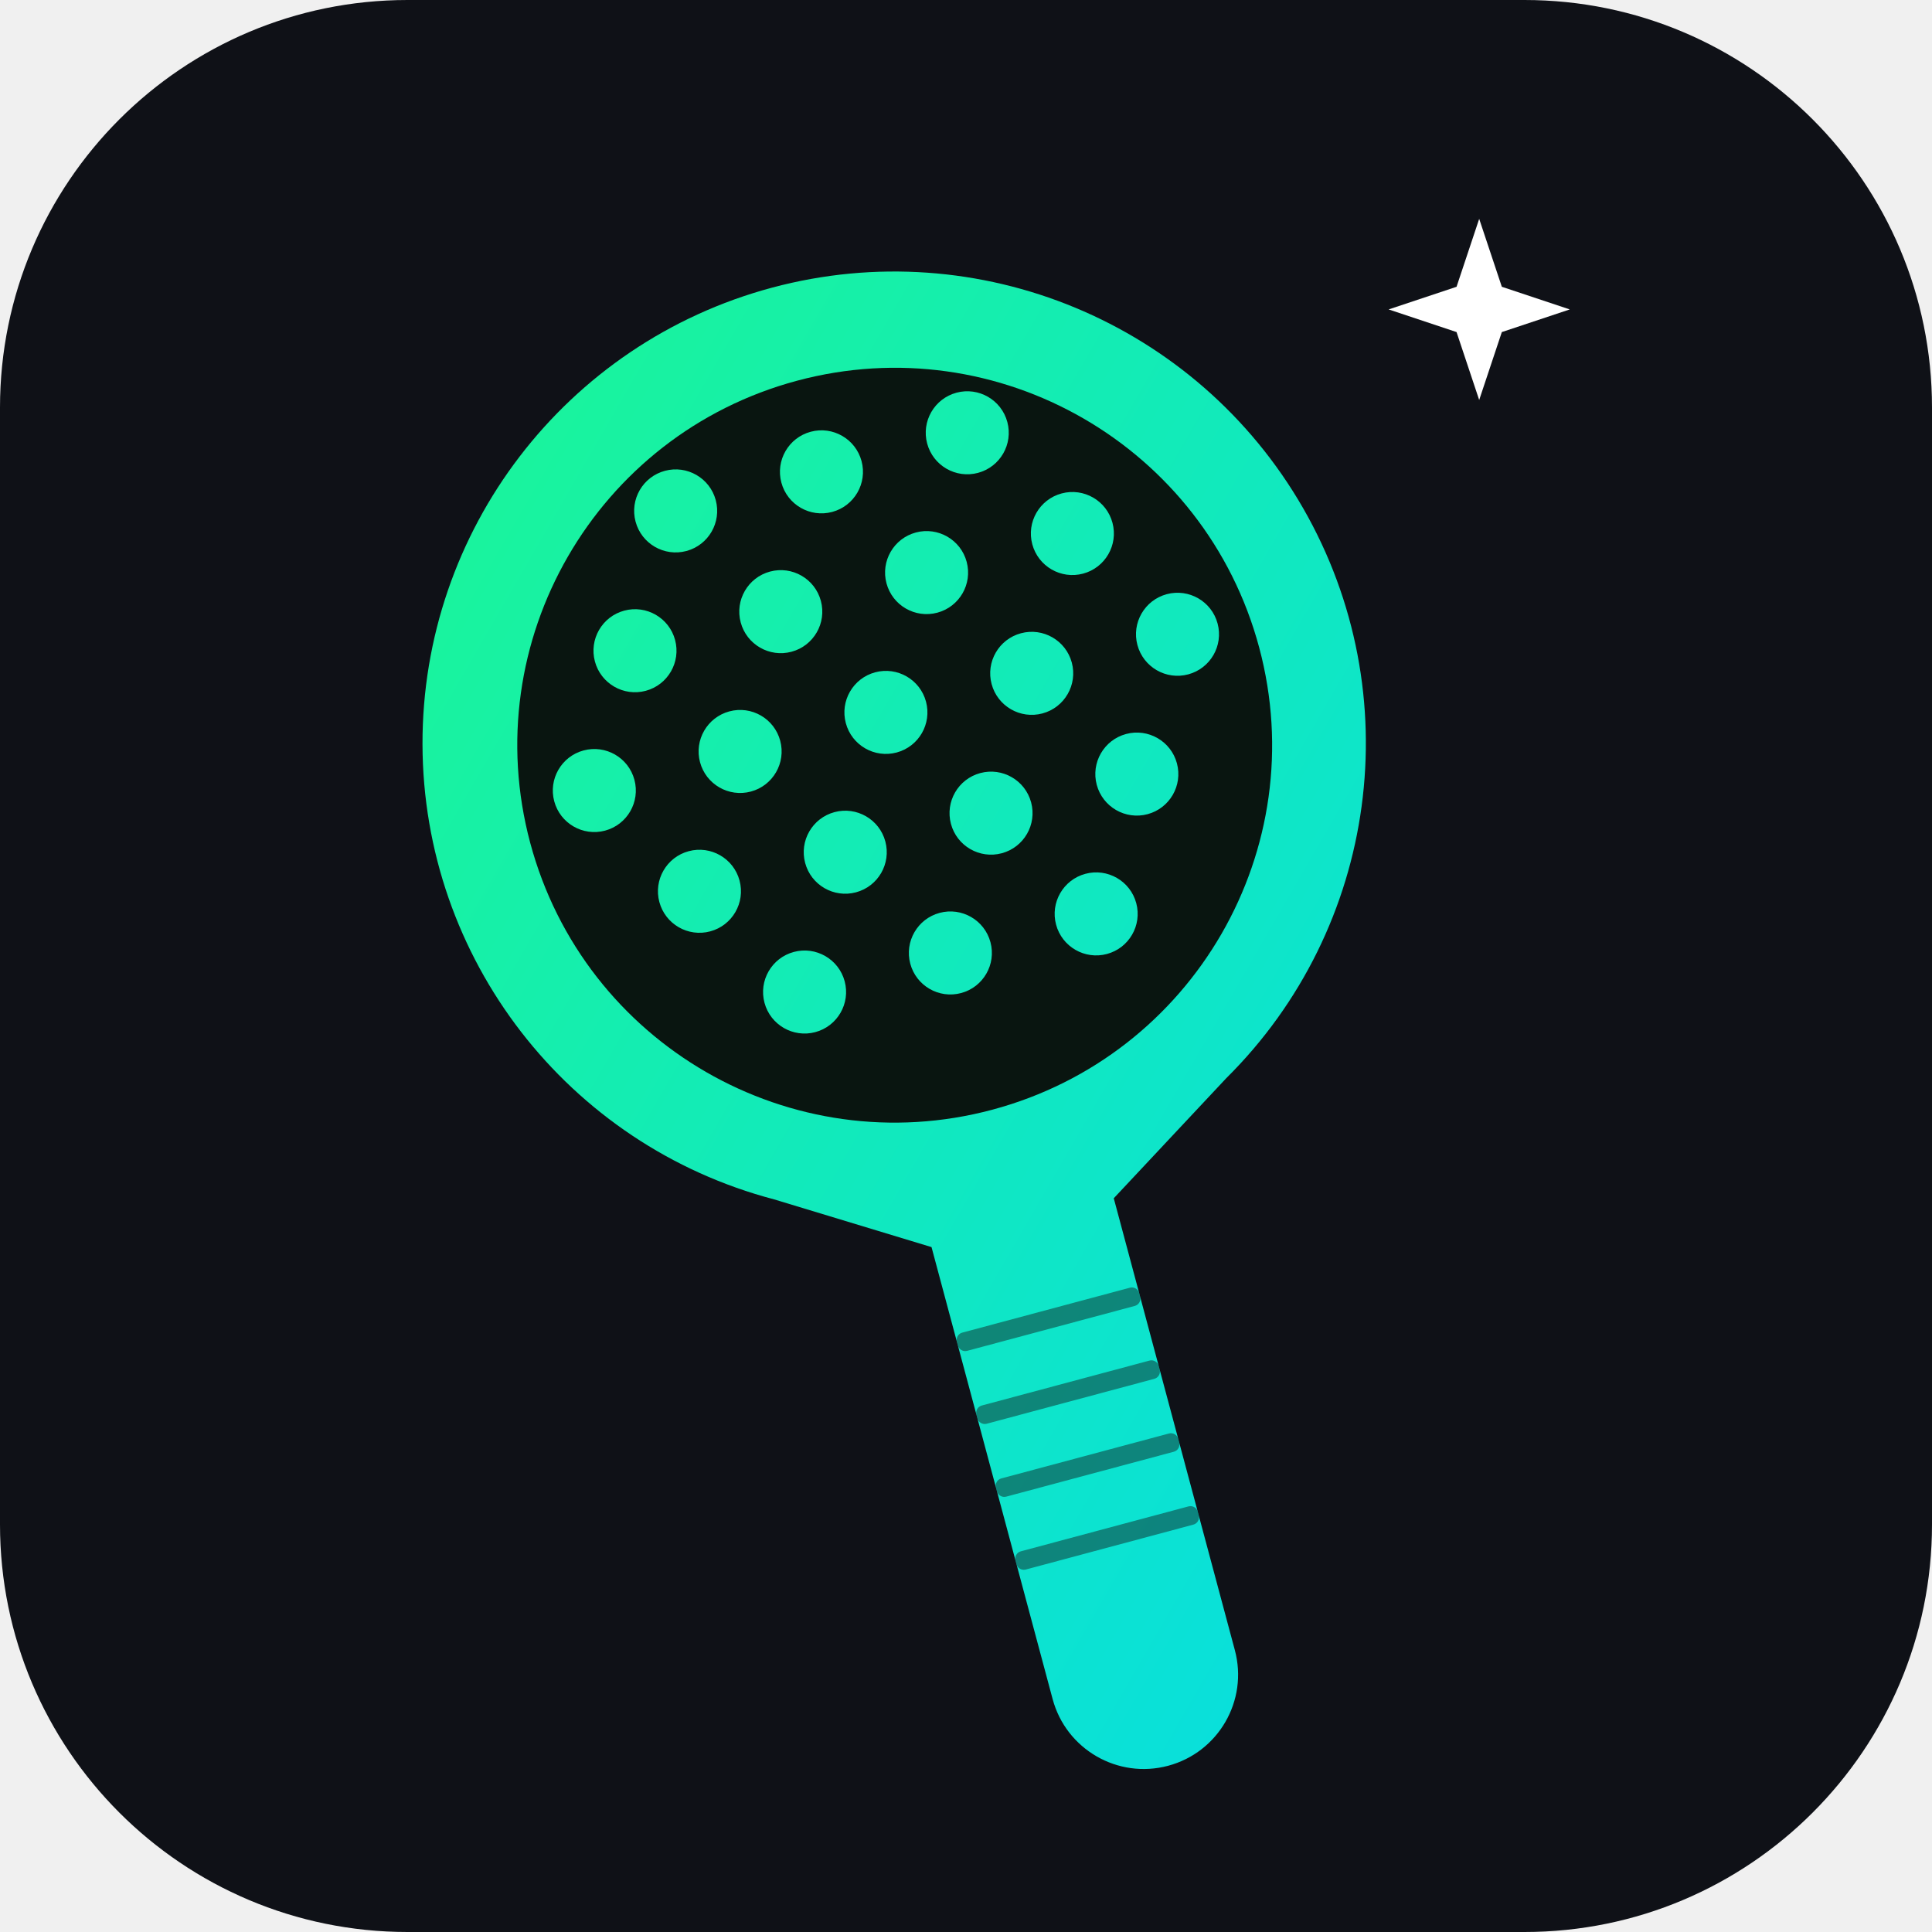
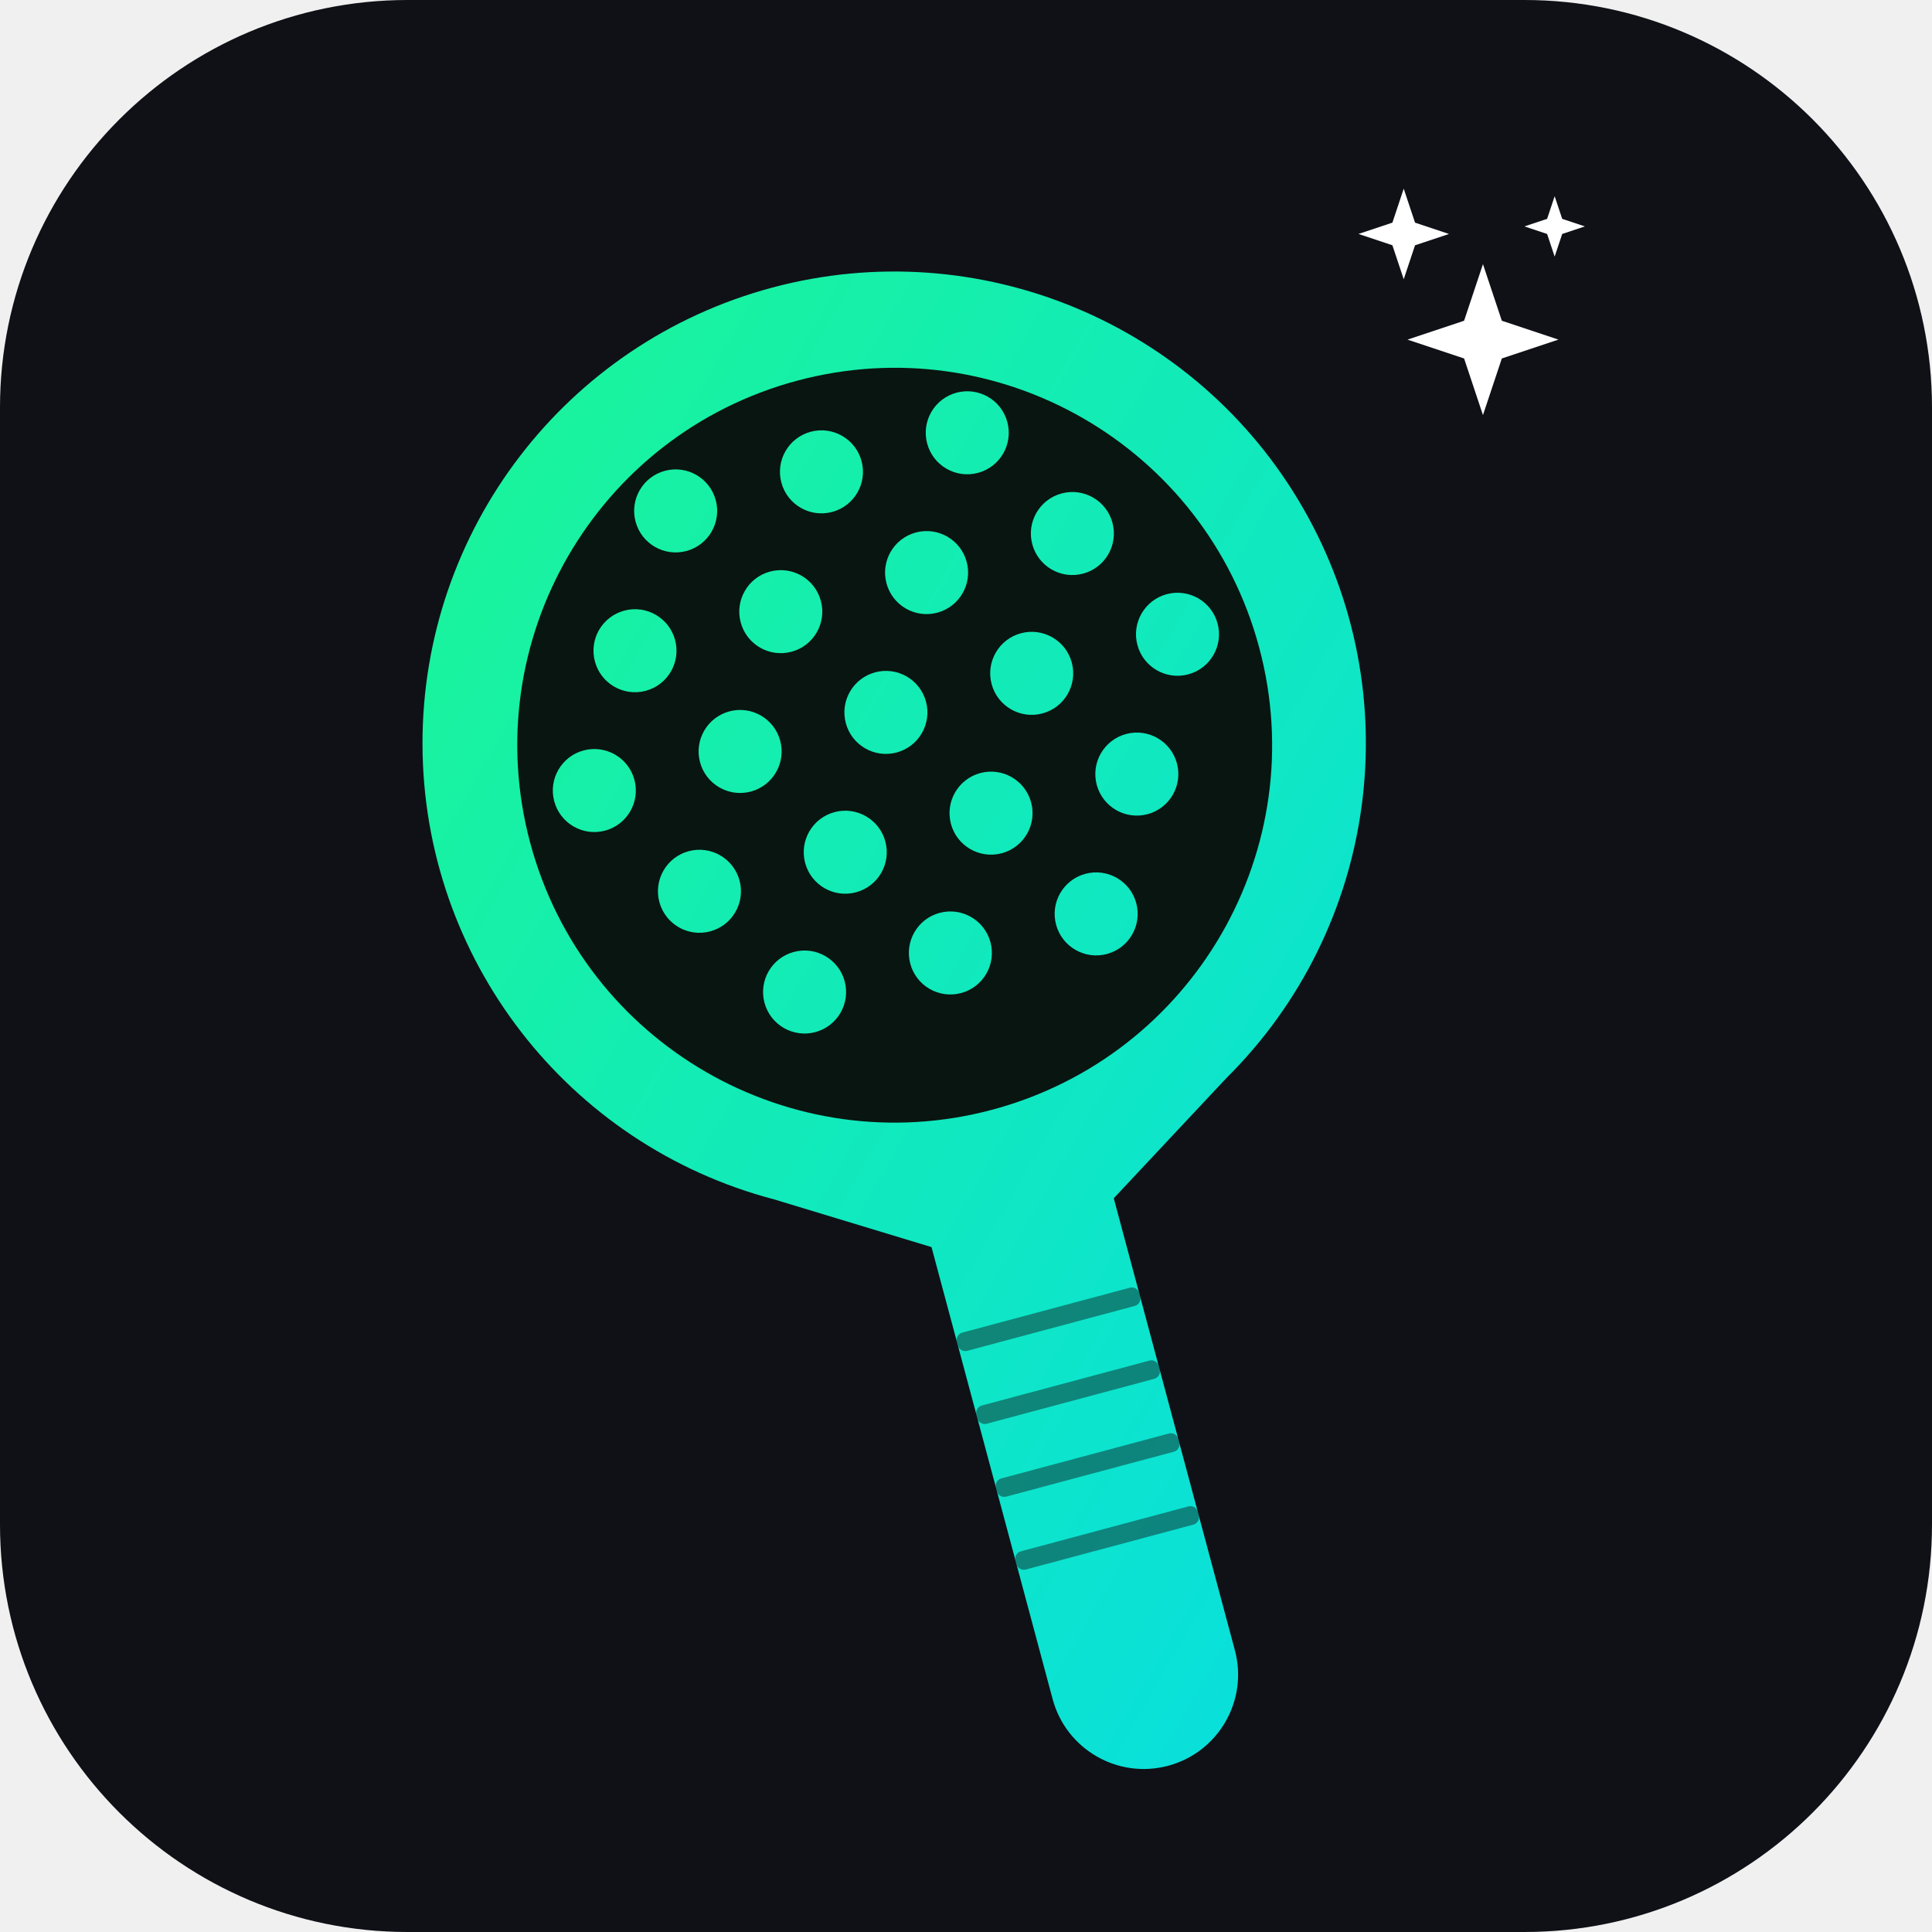
<svg xmlns="http://www.w3.org/2000/svg" viewBox="0 0 512 512">
  <defs>
    <linearGradient id="grad" x1="0" y1="0" x2="512" y2="512" gradientUnits="userSpaceOnUse">
      <stop class="gs" offset="0%" stop-color="#22ff7a" />
      <stop class="ge" offset="100%" stop-color="#00d4ff" />
    </linearGradient>
    <style>
      /*
        Light-mode overrides.
        stop-color, fill, and similar presentation attributes can be overridden
        by CSS — this is how SVG favicons get native theme switching in
        Chrome, Firefox, and Edge without any JavaScript.
      */
      .bg   { fill: #0f1117; }
      .face { fill: #091510; }
      .grip { fill: #0f1117; }
      .spark { fill: #ffffff; }
      .gs   { stop-color: #22ff7a; }
      .ge   { stop-color: #00d4ff; }

      @media (prefers-color-scheme: light) {
        .bg   { fill: #ffffff; }
        .face { fill: #f0fdf4; }
        .grip { fill: #ffffff; }
        .spark { fill: #0f1117; }
        .gs   { stop-color: #16a34a; }
        .ge   { stop-color: #0891b2; }
      }
    </style>
  </defs>
  <rect class="bg" width="512" height="512" rx="108" />
  <g transform="rotate(-15, 256, 268)">
    <path d="M 194,303          A 125,125 0 1 1 318,303          L 281,326 L 281,450          A 25,25 0 0 1 231,450          L 231,326 Z" fill="url(#grad)" />
    <circle class="face" cx="256" cy="195" r="100" />
    <circle cx="216" cy="120" r="11" fill="url(#grad)" />
    <circle cx="256" cy="120" r="11" fill="url(#grad)" />
    <circle cx="296" cy="120" r="11" fill="url(#grad)" />
    <circle cx="196" cy="153" r="11" fill="url(#grad)" />
    <circle cx="236" cy="153" r="11" fill="url(#grad)" />
    <circle cx="276" cy="153" r="11" fill="url(#grad)" />
    <circle cx="316" cy="153" r="11" fill="url(#grad)" />
    <circle cx="176" cy="186" r="11" fill="url(#grad)" />
    <circle cx="216" cy="186" r="11" fill="url(#grad)" />
    <circle cx="256" cy="186" r="11" fill="url(#grad)" />
    <circle cx="296" cy="186" r="11" fill="url(#grad)" />
    <circle cx="336" cy="186" r="11" fill="url(#grad)" />
    <circle cx="196" cy="219" r="11" fill="url(#grad)" />
    <circle cx="236" cy="219" r="11" fill="url(#grad)" />
    <circle cx="276" cy="219" r="11" fill="url(#grad)" />
    <circle cx="316" cy="219" r="11" fill="url(#grad)" />
    <circle cx="216" cy="252" r="11" fill="url(#grad)" />
    <circle cx="256" cy="252" r="11" fill="url(#grad)" />
    <circle cx="296" cy="252" r="11" fill="url(#grad)" />
    <rect class="grip" x="231" y="350" width="50" height="5" rx="2" opacity="0.45" />
    <rect class="grip" x="231" y="370" width="50" height="5" rx="2" opacity="0.45" />
    <rect class="grip" x="231" y="390" width="50" height="5" rx="2" opacity="0.45" />
    <rect class="grip" x="231" y="410" width="50" height="5" rx="2" opacity="0.45" />
  </g>
-   <path class="spark" d="M416,82 L398,76 L392,58 L386,76 L368,82 L386,88 L392,106 L398,88 Z" />
+   <path class="spark" d="M413,90 L398,85 L393,70 L388,85 L373,90 L388,95 L393,110 L398,95 Z" />
+   <path class="spark" d="M384,62 L375,59 L372,50 L369,59 L360,62 L369,65 L372,74 L375,65 Z" />
+   <path class="spark" d="M420,60 L414,58 L412,52 L410,58 L404,60 L410,62 L412,68 L414,62 Z" />
</svg>
